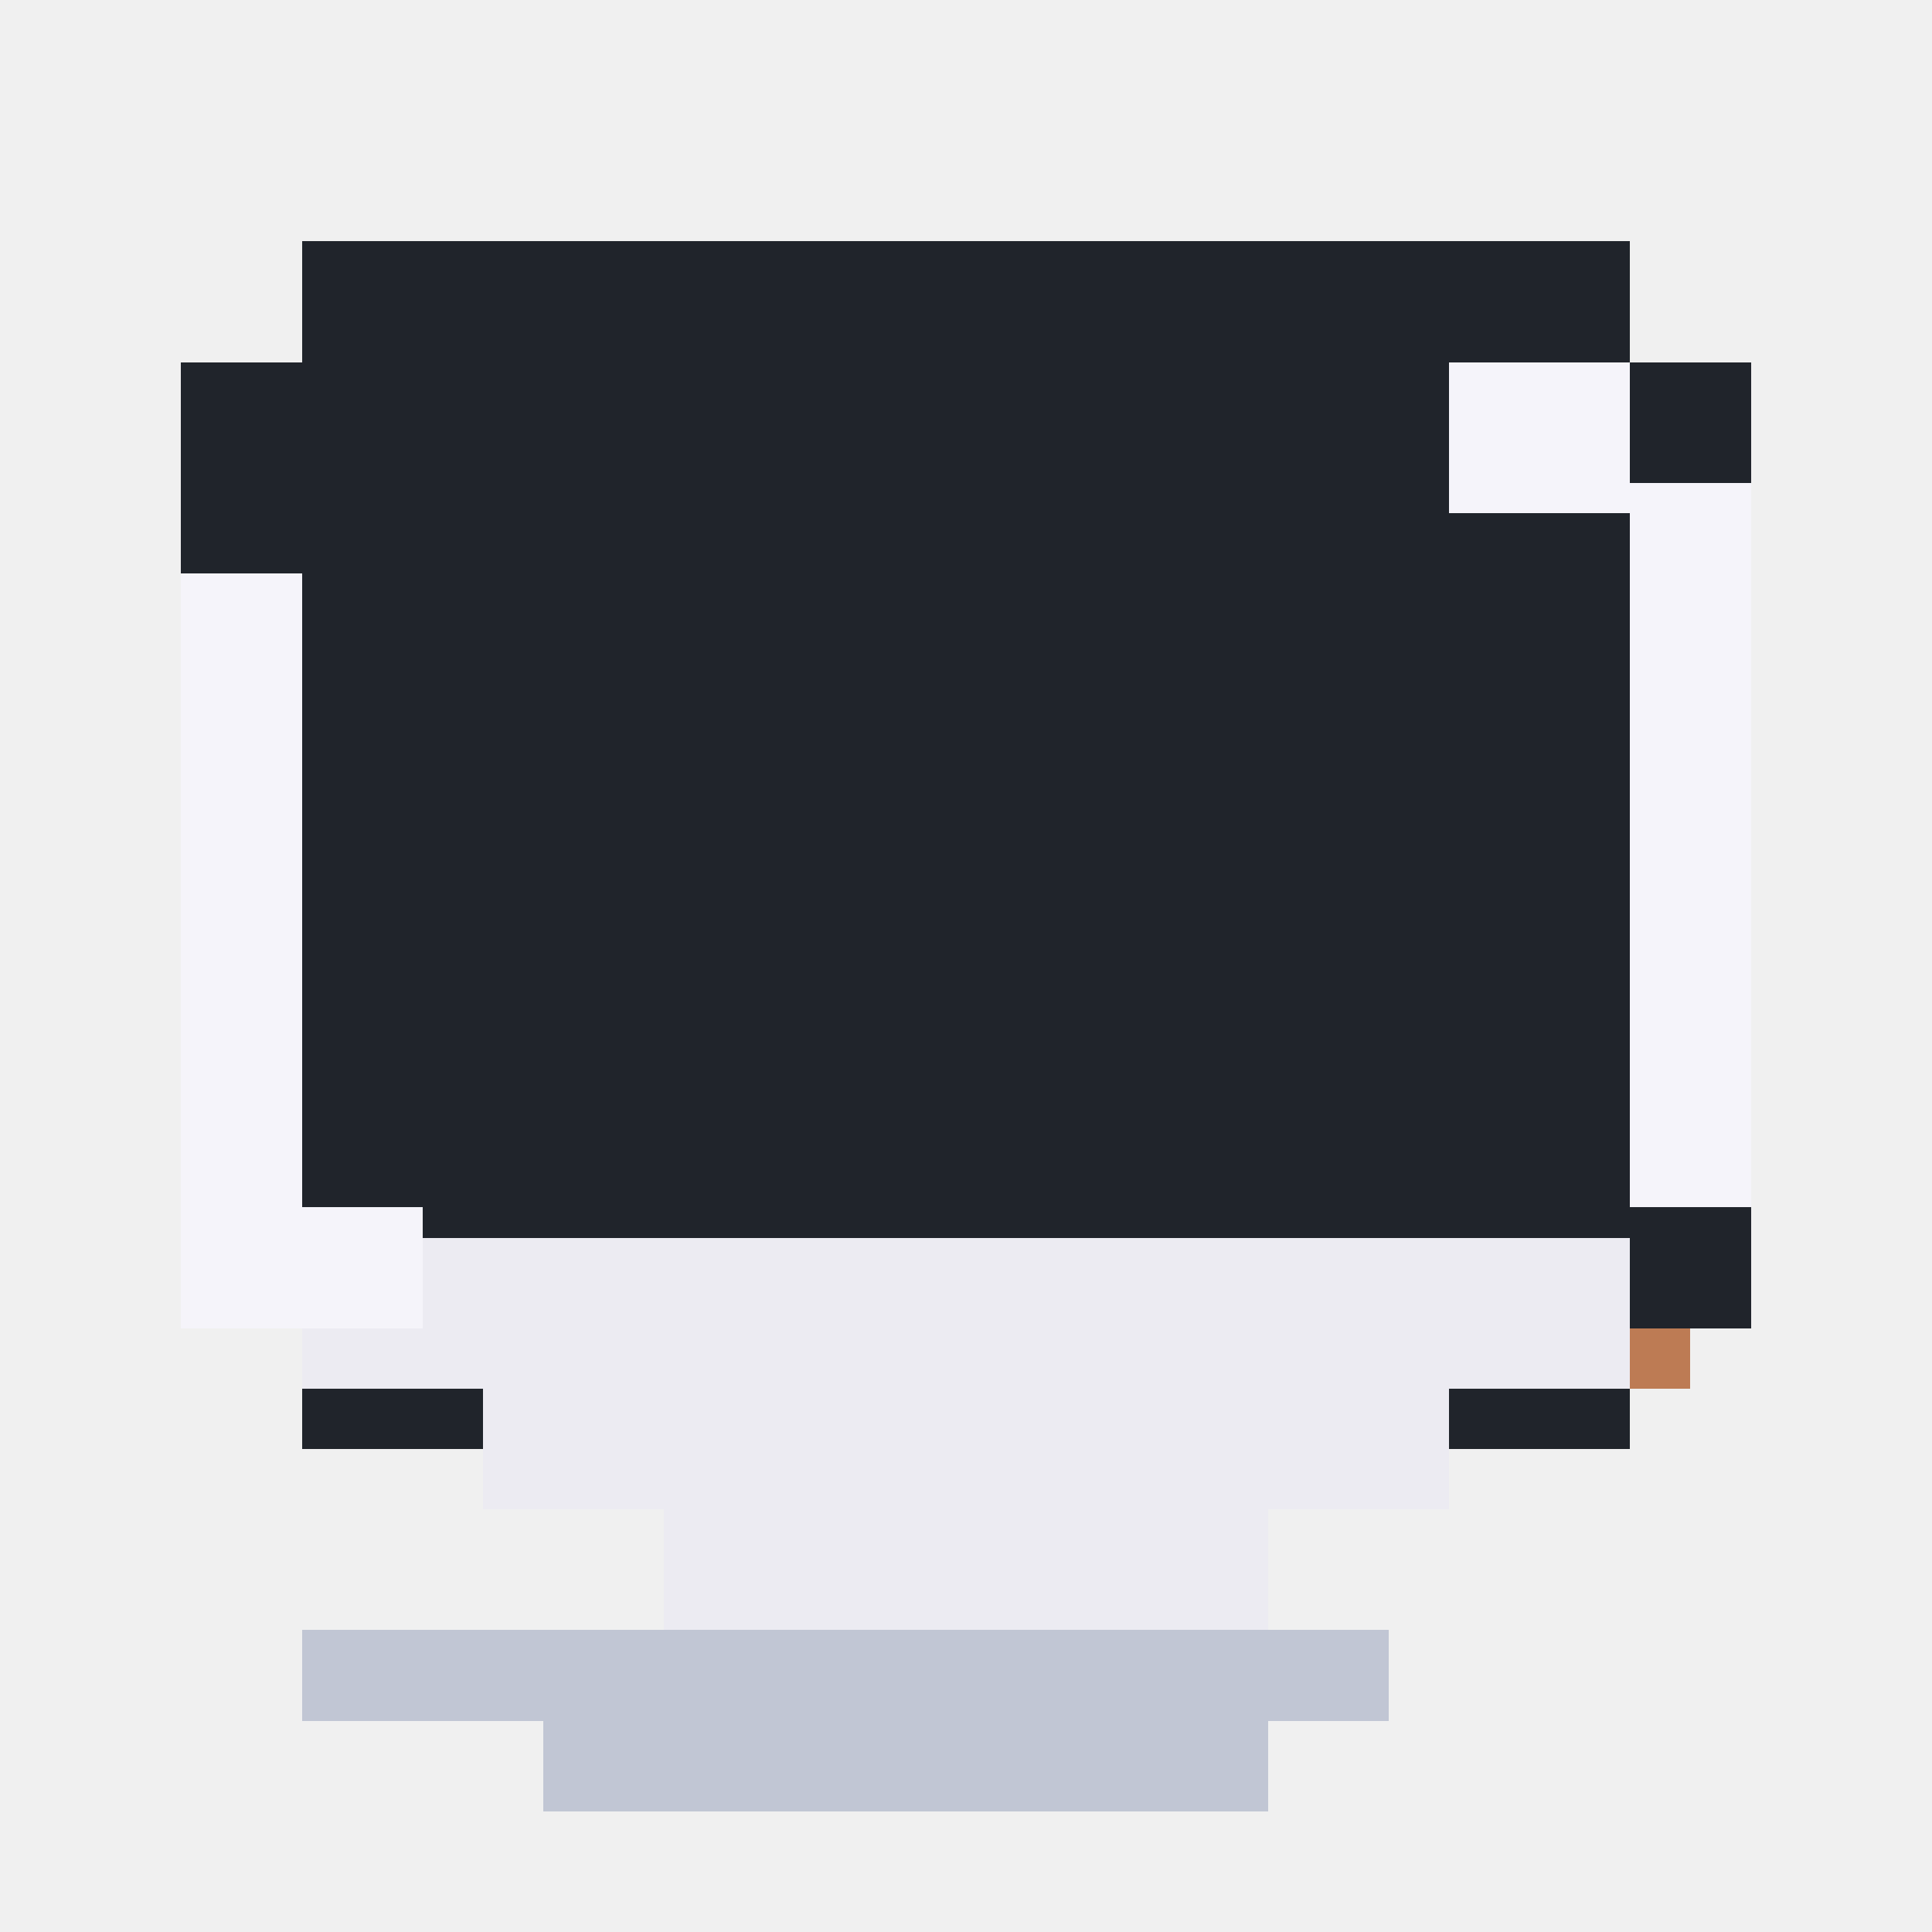
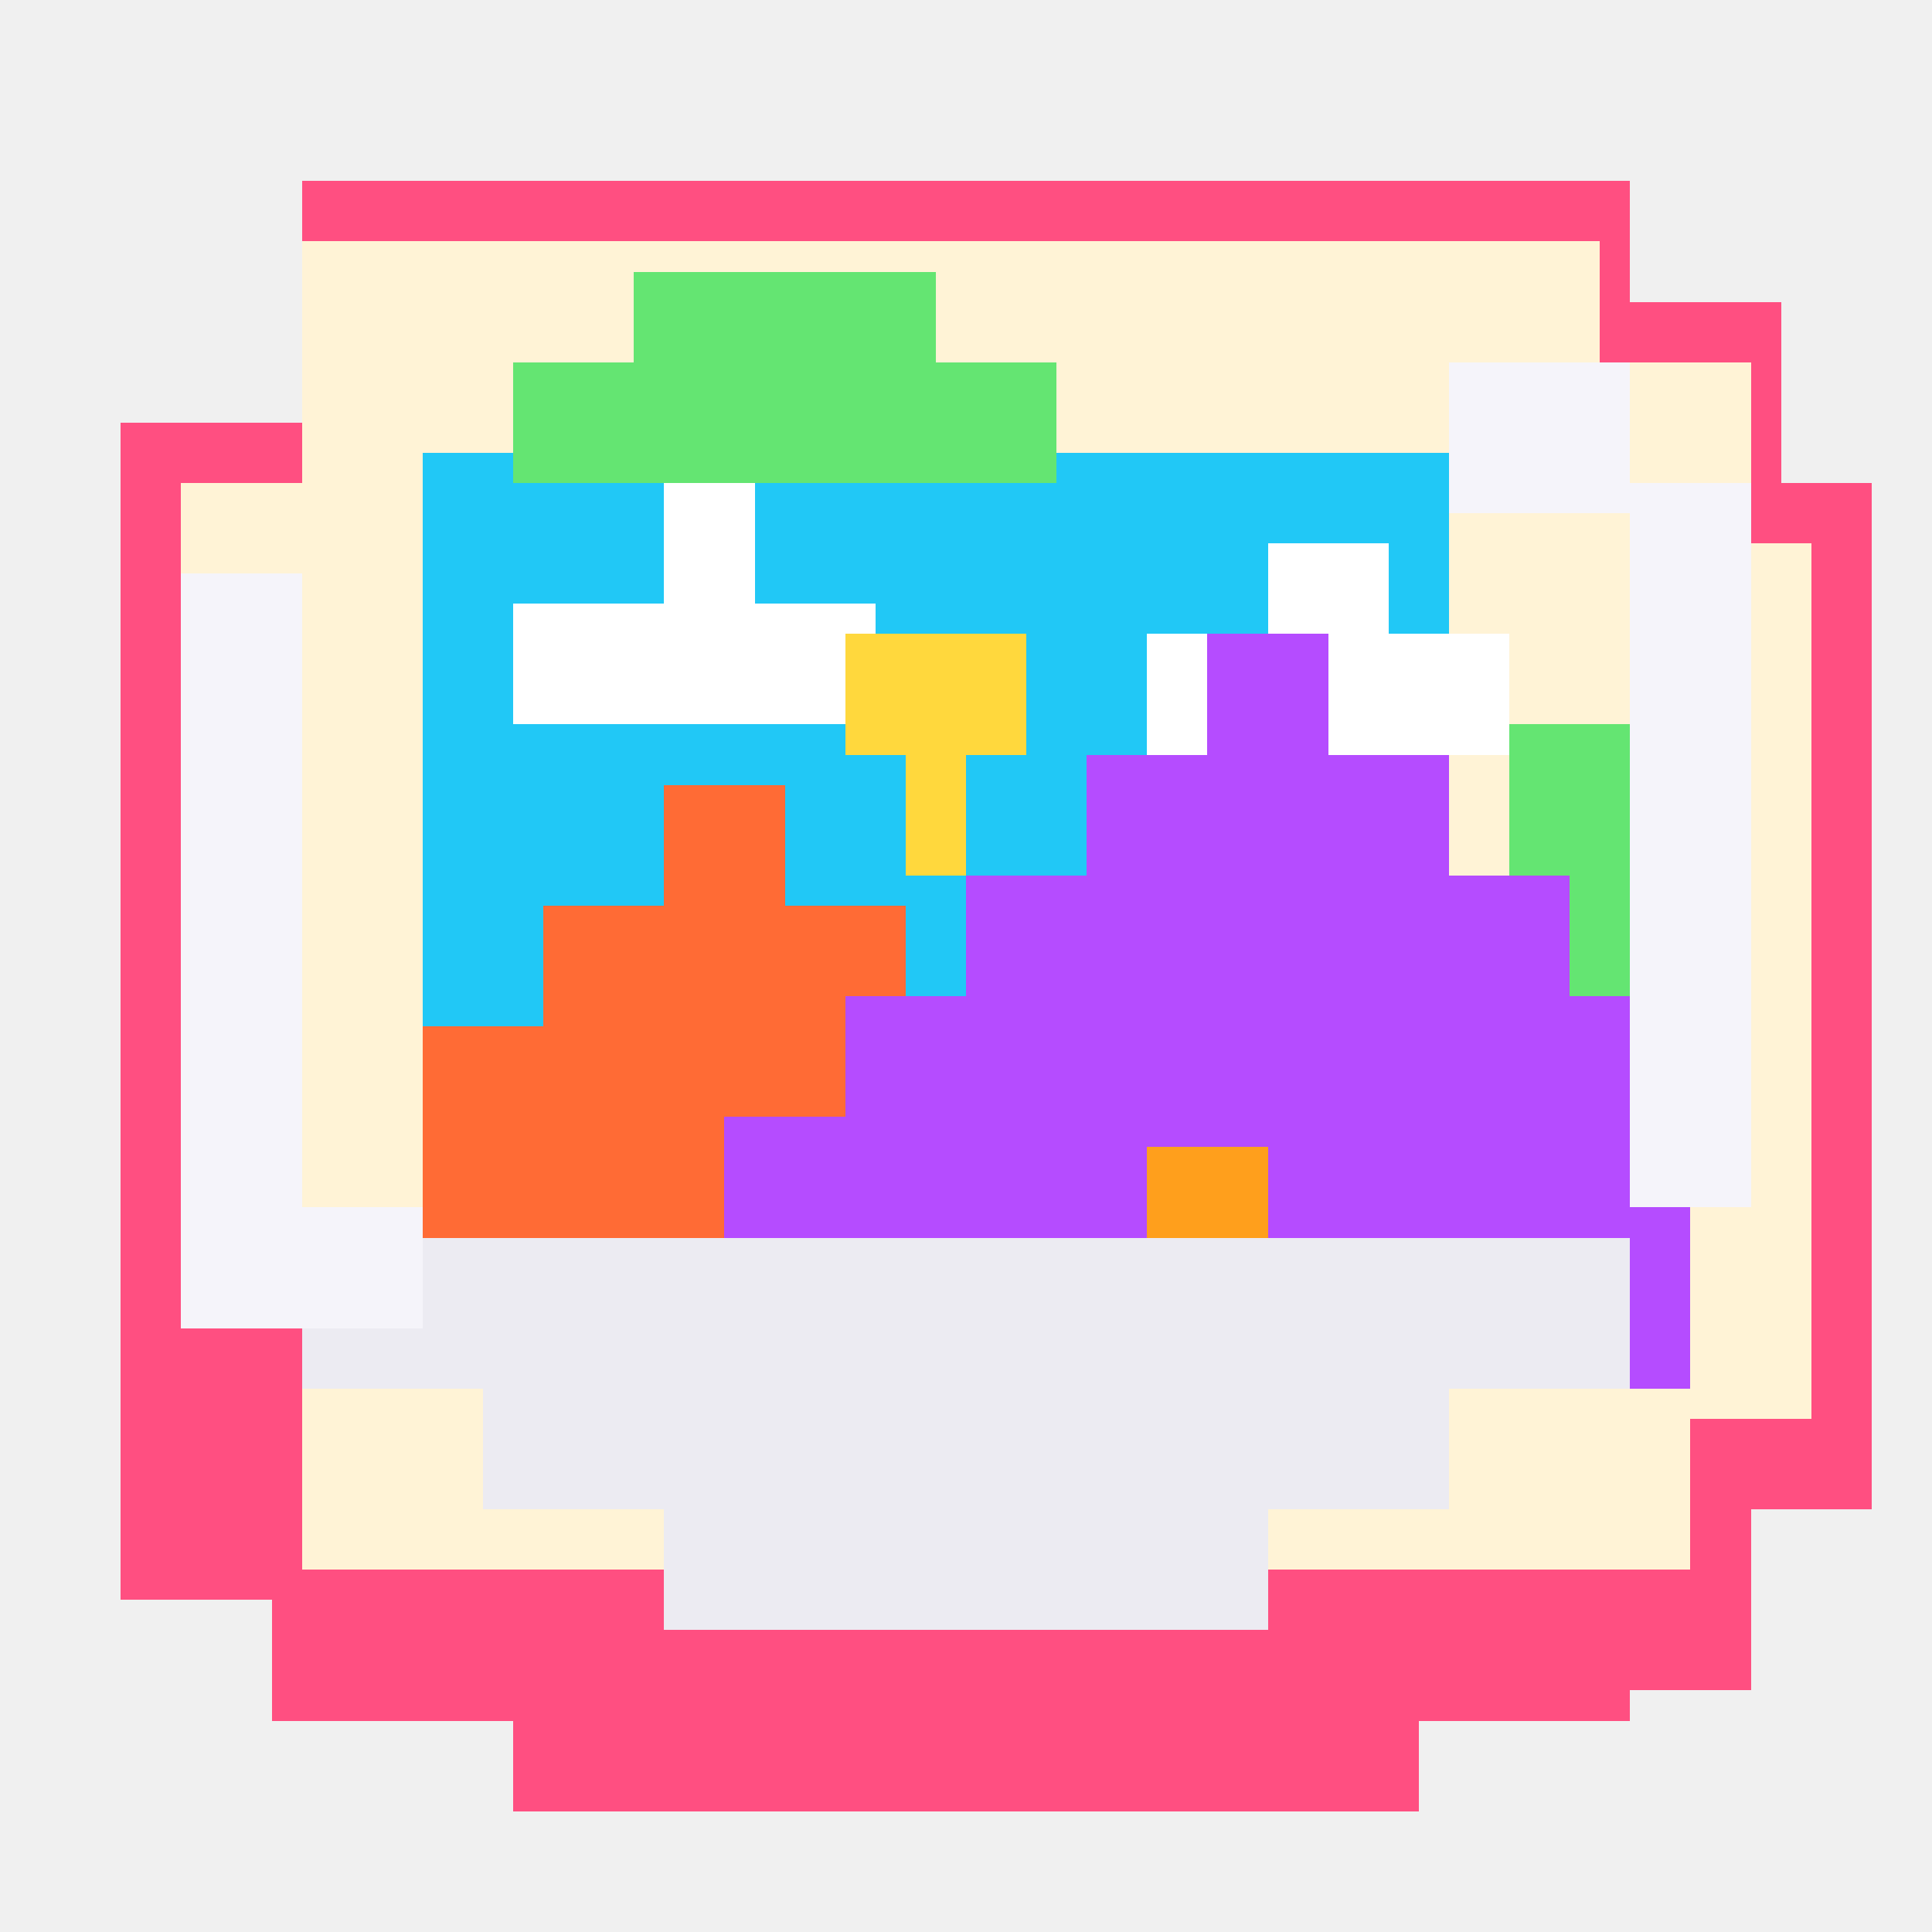
<svg xmlns="http://www.w3.org/2000/svg" viewBox="0 0 128 128" shape-rendering="crispEdges">
-   <path fill="#eef0f7" d="M20 16h88v8h8v64h-8v8H20v-8h-8V24h8z" />
-   <path fill="#cfd5e2" d="M28 24h72v8h8v48h-8v8H28v-8h-8V32h8z" />
-   <path fill="#49b4e4" d="M28 30h68v42H28z" />
+   <path fill="#ff4f81" d="M20 12h88v8h10v12h6v68h-8v12H94v8H34v-6H18v-8H8V28h12z" />
+   <path fill="#fff3d6" d="M20 16h86v8h10v12h4v58h-8v10H20V82h-8V32h8z" />
+   <path fill="#21c8f6" d="M28 30h68v42H28z" />
  <path fill="#ffffff" d="M34 40h10v-8h6v8h8v8H34zM76 42h8v-6h8v6h8v8H76z" />
-   <path fill="#8bcf5a" d="M54 16h16v8h8v8H46v-8h8zM104 48h8v24h-8z" />
-   <path fill="#b16d50" d="M28 64h8v-8h8v-8h8v8h8v8h8v8h12v8H28z" />
+   <path fill="#64e572" d="M42 18h20v6h8v8H34v-8h8zM100 48h10v24h-10z" />
+   <path fill="#ff6b35" d="M28 68h8v-8h8v-8h8v8h8v8h8v12h-8v12H28z" />
  <path fill="#bd7b54" d="M48 74h8v-8h8v-8h8v-8h8v-8h8v8h8v8h8v8h8v26H48z" />
-   <path fill="#ffd05a" d="M58 42h10v8h-4v8h-4v-8h-2z" />
-   <path fill="#aeb7c8" d="M20 88h88v8H20zM44 96h40v8H44z" />
-   <path fill="#eef0f7" d="M12 32h8v48h8v8H12zM100 24h8v8h8v48h-8V32h-8z" />
-   <path fill="#20242b" d="M20 16h88v8h8v64h-8v8H20v-8h-8V24h8zm8 8h72v8h8v48h-8v8H28v-8h-8V32h8z" />
+   <path fill="#ffd83d" d="M56 42h12v8h-4v8h-4v-8h-4z" />
+   <path fill="#b54cff" d="M48 74h8v-8h8v-8h8v-8h8v-8h8v8h8v8h8v8h8v26H48z" />
+   <path fill="#ff9f1c" d="M68 84h8v-8h8v8h8v12H68z" />
+   <path fill="#f5f4fa" d="M20 82h88v10H20zM32 92h64v8H32zM44 100h40v8H44z" />
+   <path fill="#ff4f81" d="M20 108h88v6H20zM34 114h60v6H34z" />
  <path fill="#ecebf2" d="M20 82h88v10H20zM32 92h64v8H32zM44 100h40v8H44z" />
-   <path fill="#c1c6d4" d="M20 108h72v6H20zM36 114h48v6H36z" />
  <path fill="#f5f4fa" d="M12 38h8v42h8v8H12zM96 24h12v8h8v48h-8V34H96z" />
</svg>
